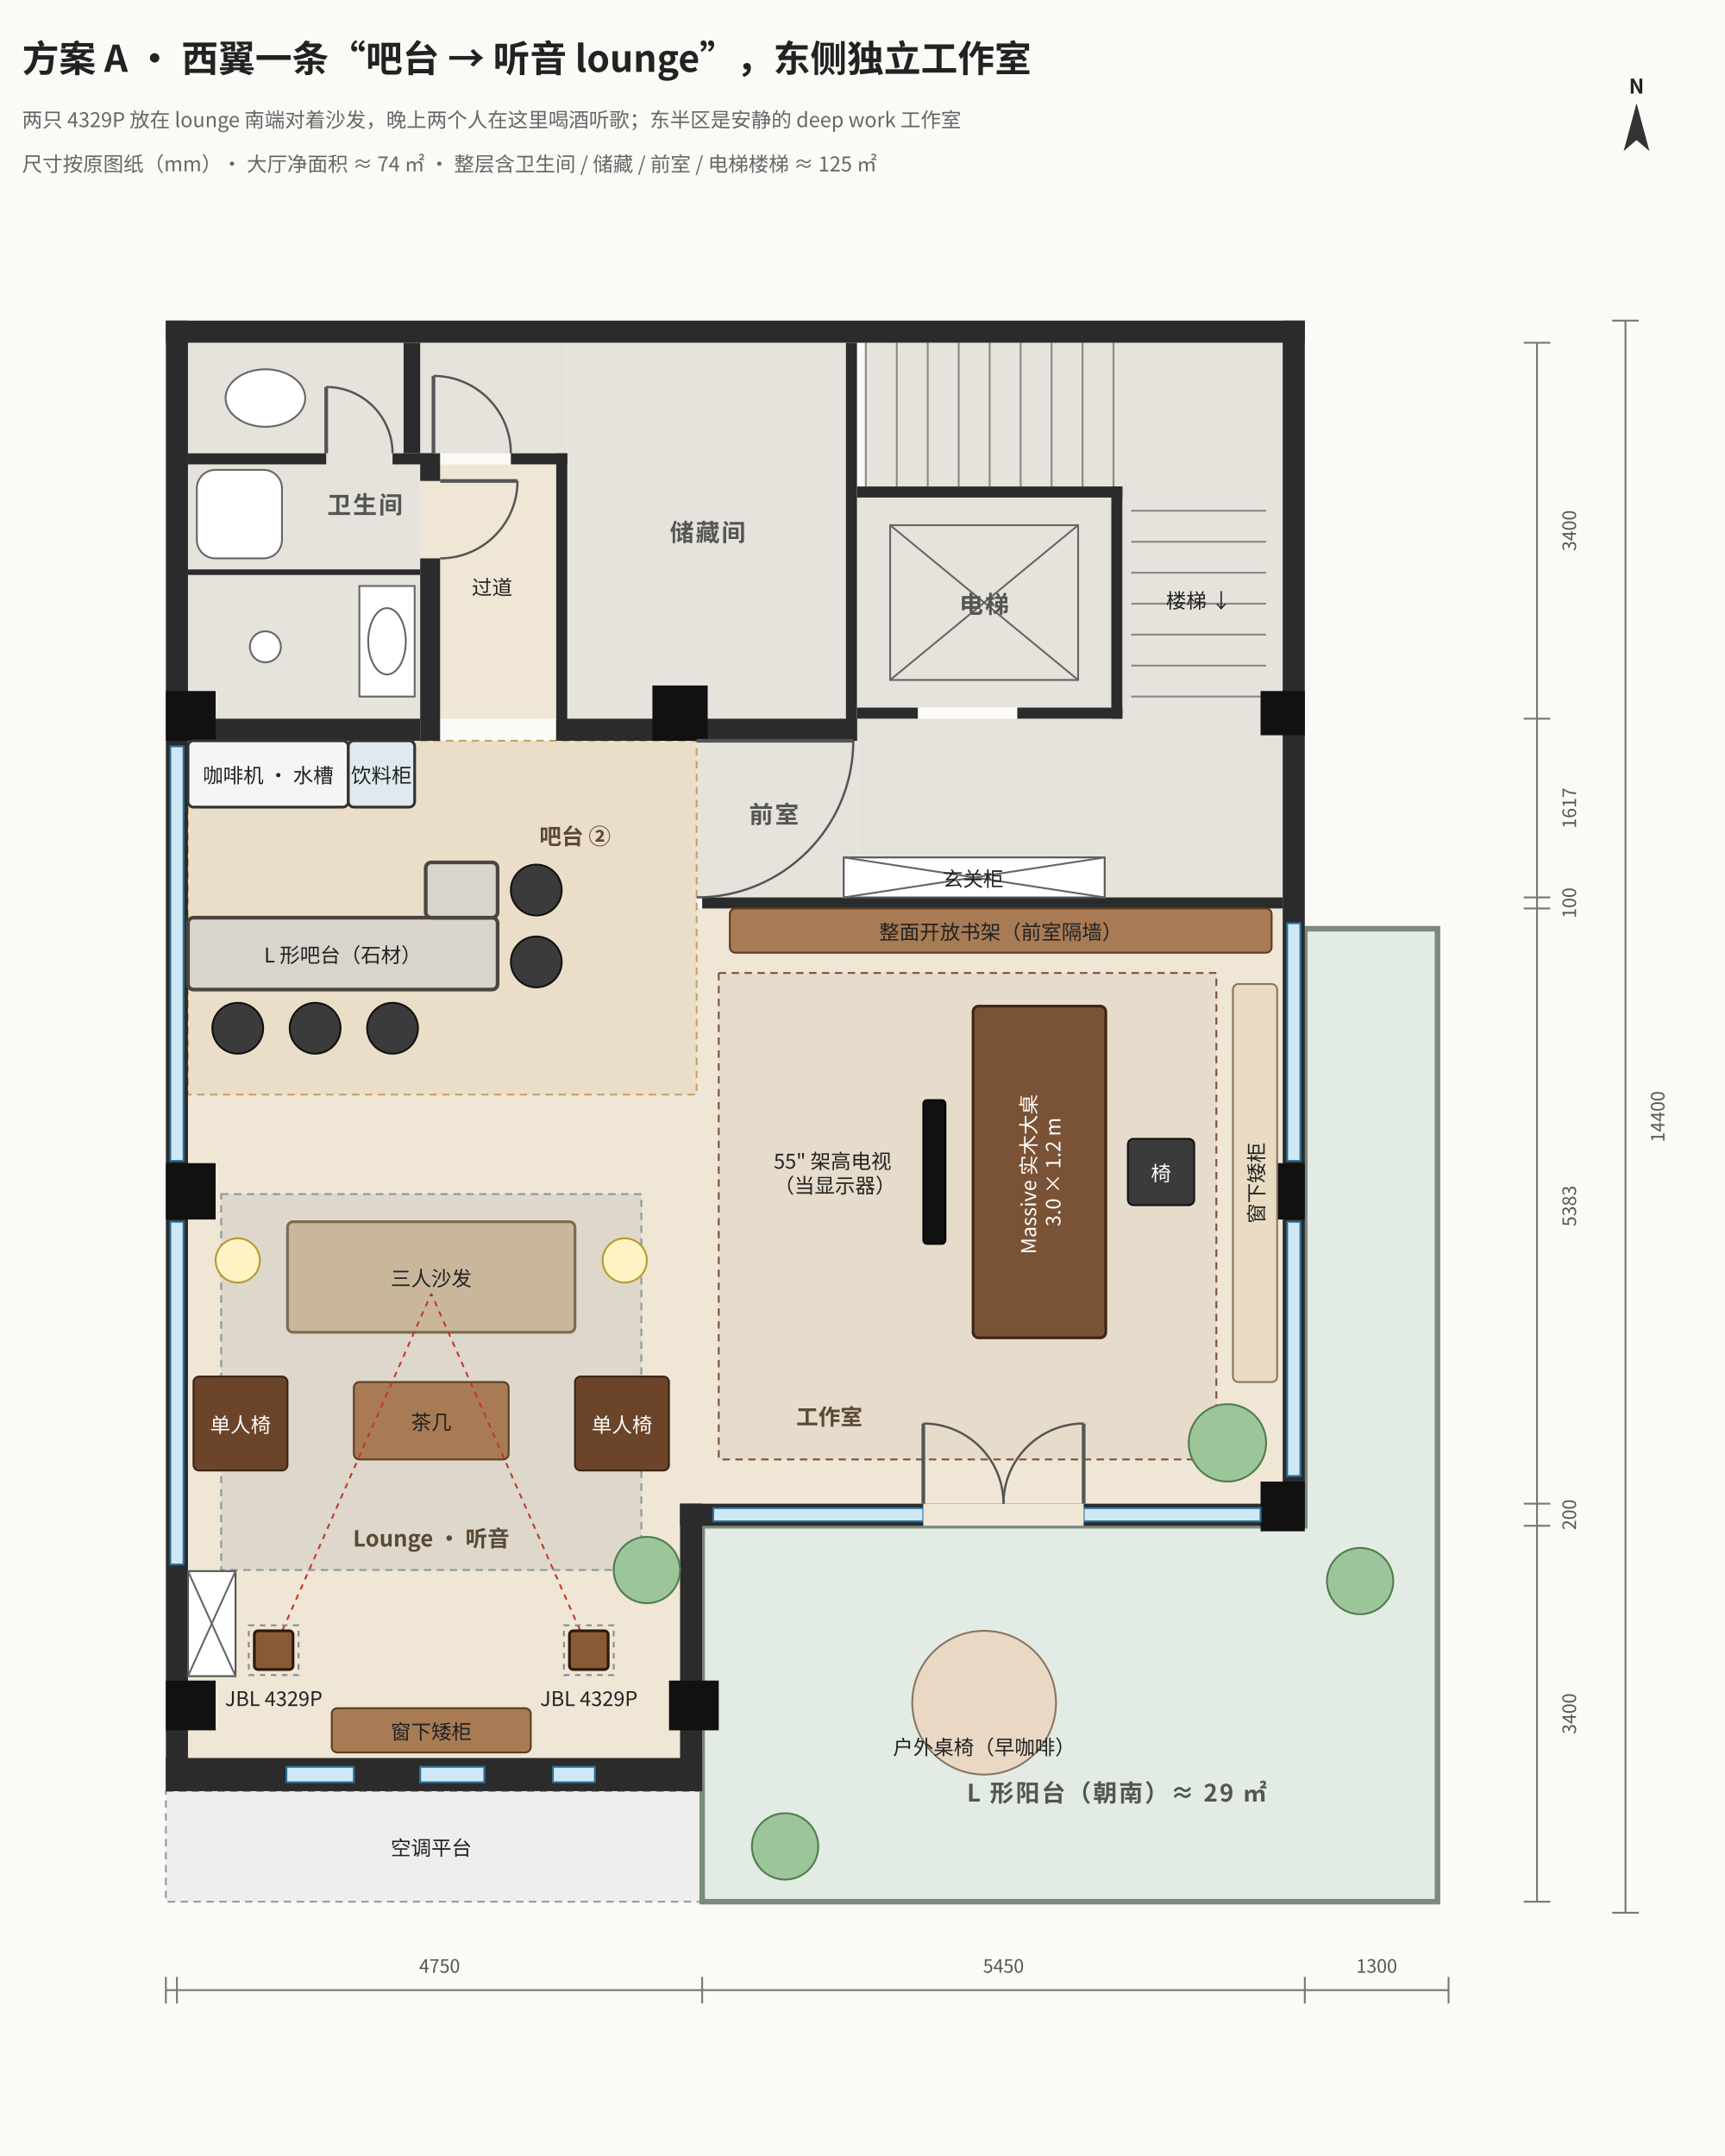
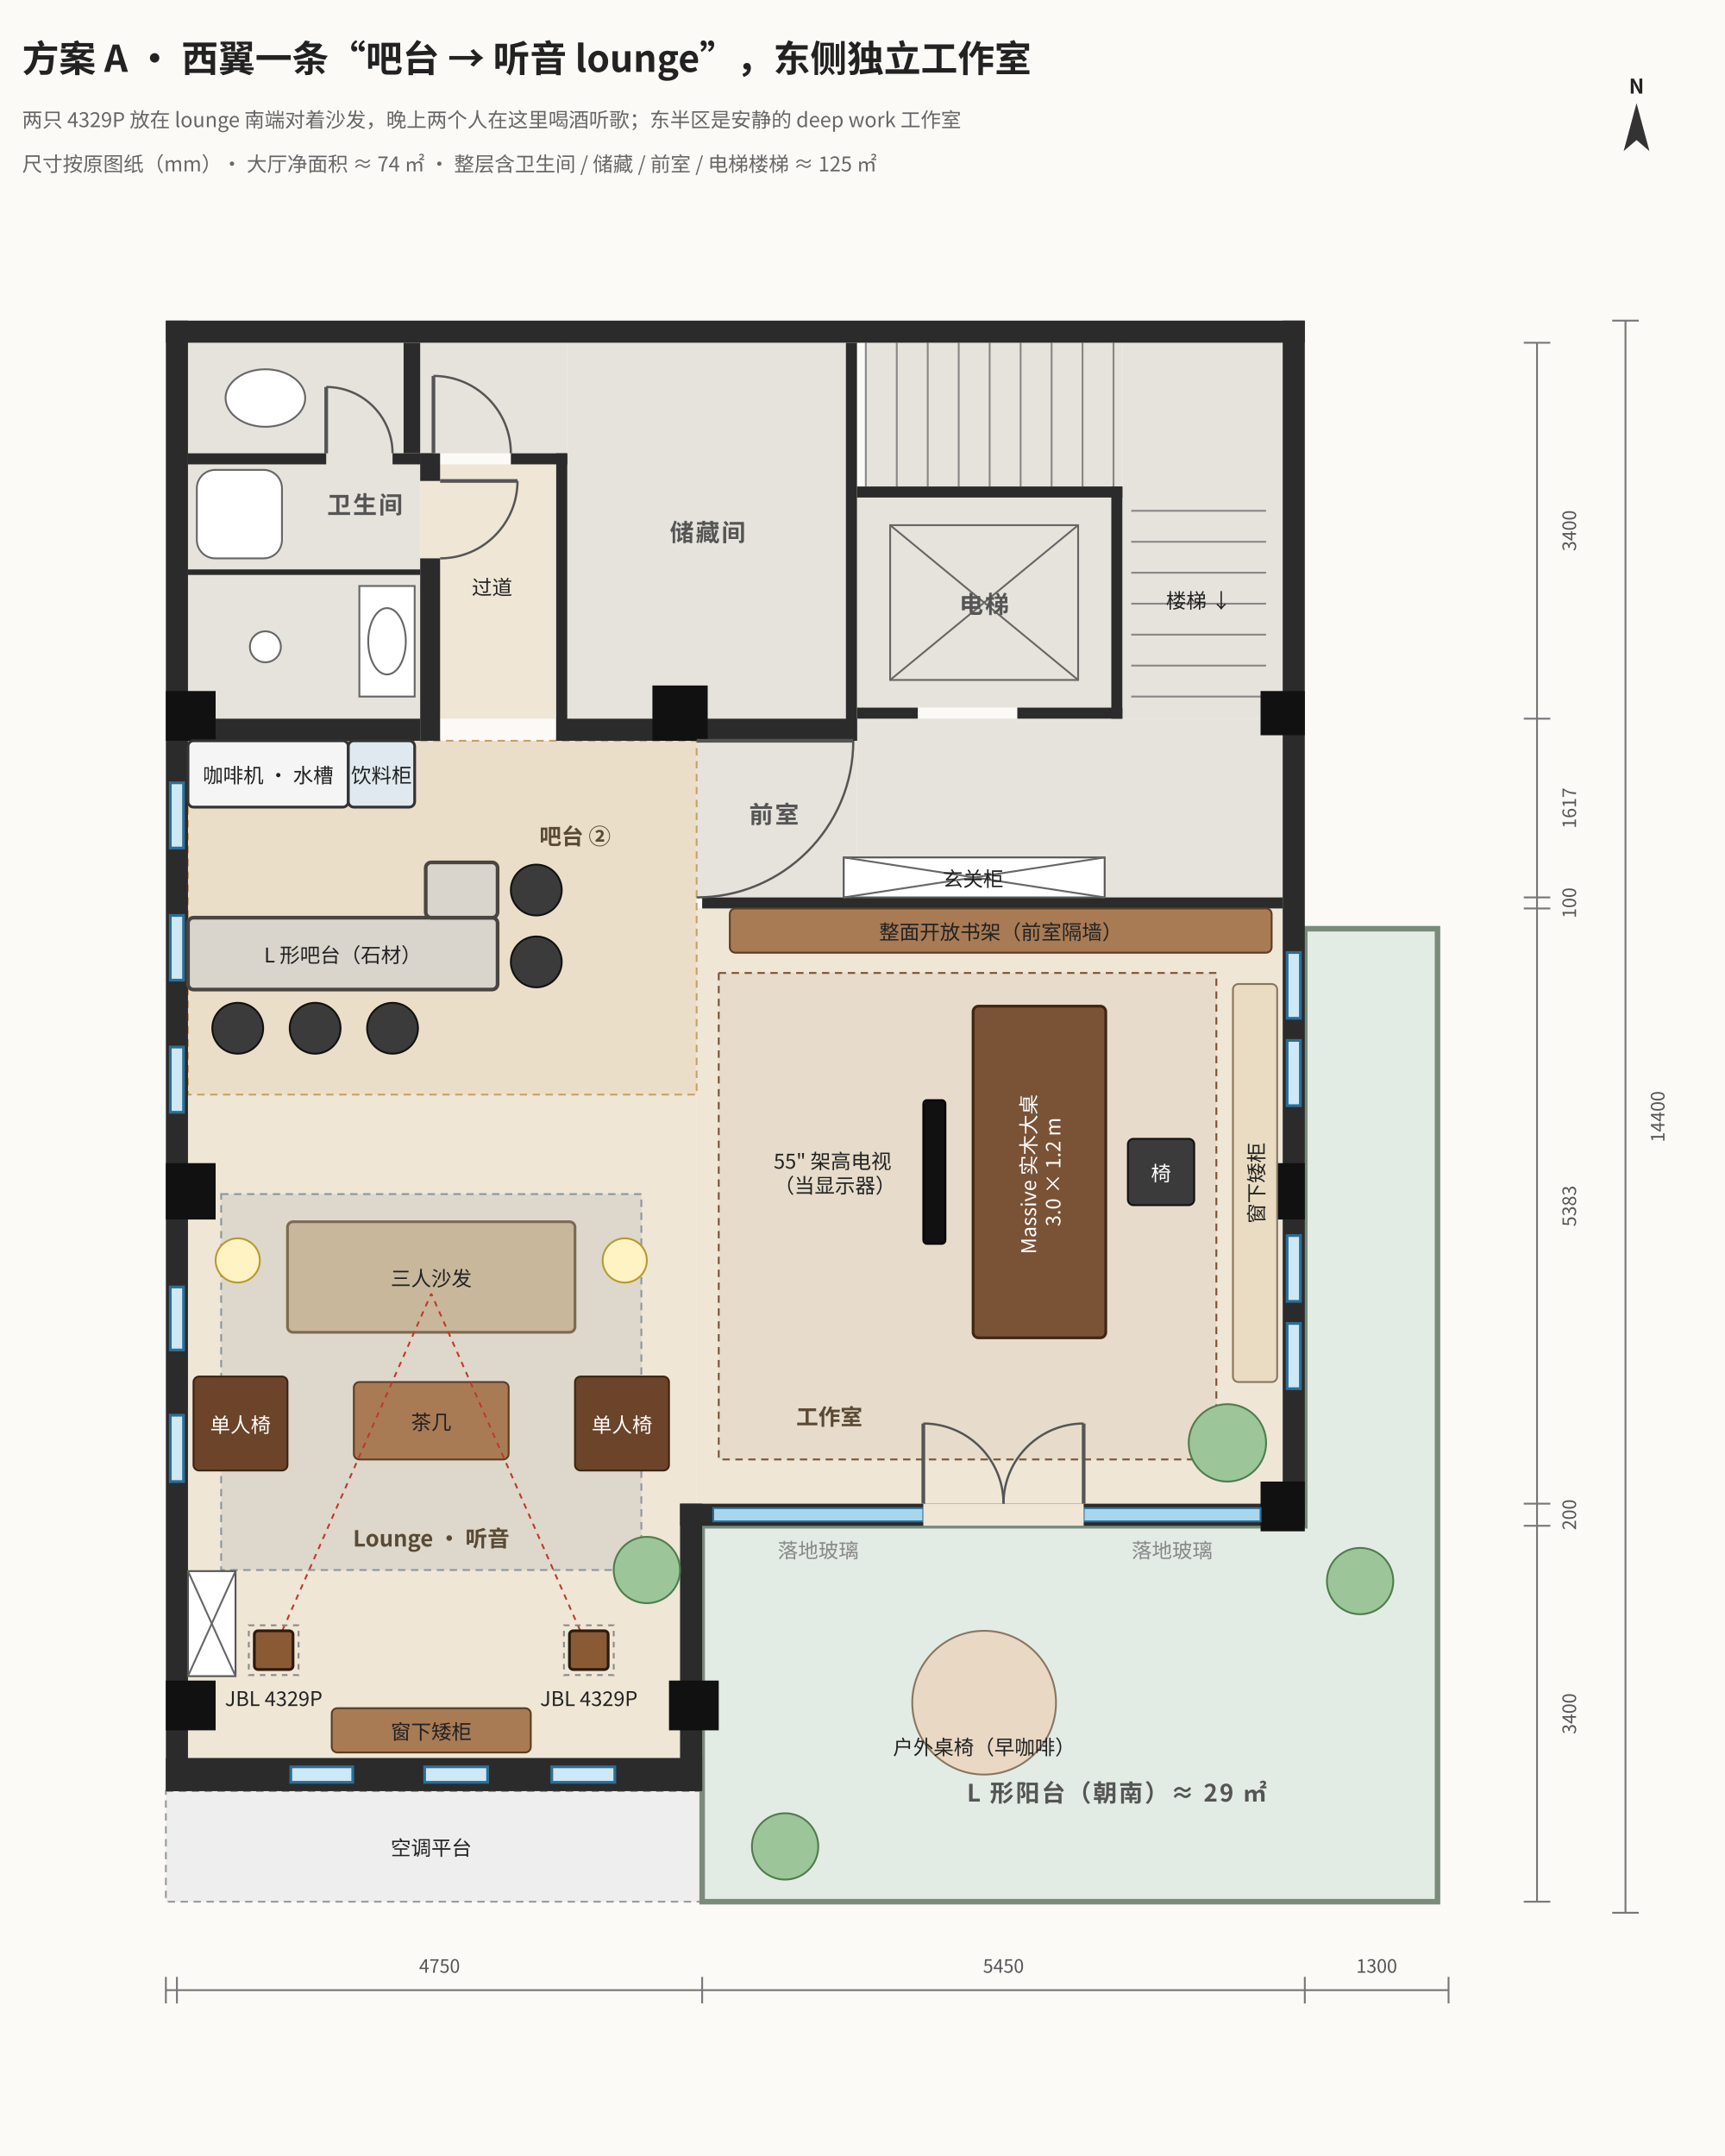
<svg xmlns="http://www.w3.org/2000/svg" viewBox="-90 -174 936 1170" width="936" height="1170">
  <style>
  .bg{fill:#fbfaf7}
  .floor{fill:#efe6d6}
  .annex{fill:#e6e3dc}
  .balcony{fill:#e3ece4;stroke:#7a8b7c;stroke-width:3}
  .platform{fill:#eeeeee;stroke:#9a9a9a;stroke-width:1;stroke-dasharray:4 3}
  .wall{fill:#2b2b2b}
  .column{fill:#111}
-   .window{fill:#cfe8f6;stroke:#2b6f96;stroke-width:1}
+   .window{fill:#cfe8f6;stroke:#2b6f96;stroke-width:1.5}
+   .glass{fill:#a9d6ef;stroke:#2b6f96;stroke-width:1}
  .door{fill:none;stroke:#555;stroke-width:1.2}
  .door-leaf{stroke:#555;stroke-width:2}
  .tread{stroke:#888;stroke-width:1}
  .lift{fill:none;stroke:#666;stroke-width:1}
  .fixture{fill:#fff;stroke:#666;stroke-width:1}
  .wood{fill:#a87b55;stroke:#5d3d22;stroke-width:1}
  .desk{fill:#7a5236;stroke:#3e2614;stroke-width:1.5}
  .soft{fill:#e9d8c4;stroke:#8a7660;stroke-width:1}
  .sofa{fill:#c9b79c;stroke:#7d6a50;stroke-width:1.5}
  .dark{fill:#3b3b3b;stroke:#111;stroke-width:1}
  .leather{fill:#6b4429;stroke:#3b2414;stroke-width:1}
  .box{fill:#eadcc3;stroke:#8a7660;stroke-width:1}
  .lamp{fill:#fff3c4;stroke:#b89a2e;stroke-width:1}
  .plant{fill:#9cc59a;stroke:#4f7d4c;stroke-width:1}
  .bar{fill:#f5f5f5;stroke:#333;stroke-width:1.5}
  .fridge{fill:#dfe9ef;stroke:#333;stroke-width:1.5}
  .counter{fill:#d9d4cc;stroke:#4a4540;stroke-width:2}
  .stool{fill:#3b3b3b;stroke:#111;stroke-width:1}
  .cabinet{fill:#fff;stroke:#555;stroke-width:1}
  .ghost{fill:none;stroke:#8a8a8a;stroke-width:1;stroke-dasharray:3 3}
  .speaker{fill:#8a5a34;stroke:#2b1a0e;stroke-width:1.5}
  .tv{fill:#111;stroke:#000}
  .z-bar{fill:#c8a165;fill-opacity:.12;stroke:#c8a165;stroke-width:1;stroke-dasharray:4 3}
  .z-rug{fill:#8d96a0;fill-opacity:.18;stroke:#8d96a0;stroke-width:1;stroke-dasharray:4 3}
  .z-work{fill:#7a5236;fill-opacity:.07;stroke:#7a5236;stroke-width:1;stroke-dasharray:4 3}
  .sound{fill:none;stroke:#c0392b;stroke-width:1;stroke-dasharray:3 3}
  .pencil-add{fill:#e67e22;stroke:#e67e22}
  .pencil-add-line{fill:none;stroke:#e67e22;stroke-width:2.5}
  .pencil-del{fill:none;stroke:#d62d20;stroke-width:2;stroke-dasharray:5 3}
  .pencil-x{stroke:#d62d20;stroke-width:2}
  text{font-family:"PingFang SC","Noto Sans CJK SC","WenQuanYi Zen Hei","Microsoft YaHei",sans-serif;fill:#222}
  .lbl{font-size:11px;text-anchor:middle;dominant-baseline:central}
  .lbl-inv{fill:#fff}
  .room{font-size:13px;font-weight:700;fill:#555;text-anchor:middle;dominant-baseline:central;letter-spacing:1px}
  .zone-lbl{font-size:12px;font-weight:600;text-anchor:middle;dominant-baseline:central;fill:#5a4a35}
  .pencil-lbl{font-size:11px;font-weight:600;fill:#c0392b;text-anchor:middle;dominant-baseline:central}
  .title{font-size:20px;font-weight:700}
  .panel-title{font-size:15px;font-weight:700}
  .note-c{font-size:11px;fill:#888;text-anchor:middle;dominant-baseline:central}
  .note{font-size:11px;fill:#666}
  .dim{stroke:#777;stroke-width:1;fill:none}
  .dim-txt{font-size:10px;fill:#555;text-anchor:middle;dominant-baseline:central}
</style>
  <rect class="bg" x="-90" y="-174" width="100%" height="100%" />
  <rect class="platform" x="0.0" y="798.0" width="291.0" height="60.0" rx="0" />
  <text class="lbl" x="144.0" y="828.0">空调平台</text>
  <polygon class="balcony" points="291.0,858.0 291.0,654.0 618.0,654.0 618.0,330.0 690.0,330.0 690.0,858.0" />
  <text class="room" x="516.0" y="798.0">L 形阳台（朝南）≈ 29 ㎡</text>
  <rect class="floor" x="12.0" y="228.0" width="276.0" height="552.0" rx="0" />
  <rect class="floor" x="288.0" y="319.0" width="318.0" height="323.0" rx="0" />
  <rect class="floor" x="138.0" y="78.0" width="73.8" height="138.0" rx="0" />
  <rect class="annex" x="12.0" y="12.0" width="126.0" height="204.0" rx="0" />
  <rect class="annex" x="217.8" y="12.0" width="151.2" height="204.0" rx="0" />
  <rect class="annex" x="138.0" y="12.0" width="79.8" height="60.0" rx="0" />
  <rect class="annex" x="288.0" y="228.0" width="87.0" height="85.0" rx="0" />
  <rect class="annex" x="375.0" y="216.0" width="231.0" height="97.0" rx="0" />
  <rect class="annex" x="519.0" y="12.0" width="87.0" height="204.0" rx="0" />
  <rect class="annex" x="379.8" y="12.0" width="139.2" height="78.0" rx="0" />
  <rect class="annex" x="375.0" y="96.0" width="138.0" height="114.0" rx="0" />
  <rect class="z-bar" x="12.0" y="228.0" width="276.0" height="192.0" rx="0" />
  <rect class="z-rug" x="30.0" y="474.0" width="228.0" height="204.0" rx="0" />
  <rect class="z-work" x="300.0" y="354.0" width="270.0" height="264.0" rx="0" />
  <line class="tread" x1="379.8" y1="90.0" x2="379.8" y2="12.0" />
  <line class="tread" x1="396.6" y1="90.0" x2="396.6" y2="12.0" />
  <line class="tread" x1="413.4" y1="90.0" x2="413.4" y2="12.0" />
  <line class="tread" x1="430.2" y1="90.0" x2="430.2" y2="12.0" />
  <line class="tread" x1="447.0" y1="90.0" x2="447.0" y2="12.0" />
  <line class="tread" x1="463.8" y1="90.0" x2="463.8" y2="12.0" />
  <line class="tread" x1="480.6" y1="90.0" x2="480.6" y2="12.0" />
  <line class="tread" x1="497.4" y1="90.0" x2="497.4" y2="12.0" />
  <line class="tread" x1="514.2" y1="90.0" x2="514.2" y2="12.0" />
  <line class="tread" x1="523.8" y1="204.0" x2="597.0" y2="204.0" />
  <line class="tread" x1="523.8" y1="187.2" x2="597.0" y2="187.2" />
  <line class="tread" x1="523.8" y1="170.4" x2="597.0" y2="170.4" />
  <line class="tread" x1="523.8" y1="153.6" x2="597.0" y2="153.6" />
  <line class="tread" x1="523.8" y1="136.8" x2="597.0" y2="136.8" />
  <line class="tread" x1="523.8" y1="120.0" x2="597.0" y2="120.0" />
  <line class="tread" x1="523.8" y1="103.2" x2="597.0" y2="103.2" />
  <text class="lbl" x="560.4" y="151.2">楼梯 ↓</text>
  <rect class="lift" x="393.0" y="111.0" width="102.0" height="84.0" rx="0" />
  <line class="lift" x1="393.0" y1="111.0" x2="495.0" y2="195.0" />
  <line class="lift" x1="393.0" y1="195.0" x2="495.0" y2="111.0" />
  <text class="room" x="444.0" y="153.0">电梯</text>
  <circle class="fixture" cx="54.0" cy="177.0" r="8.4" />
  <rect class="fixture" x="105.0" y="144.0" width="30.0" height="60.0" rx="0" />
  <ellipse class="fixture" cx="120.0" cy="174.0" rx="10.2" ry="18.0" />
  <rect class="fixture" x="16.8" y="81.0" width="46.2" height="48.0" rx="10" />
  <ellipse class="fixture" cx="54.0" cy="42.0" rx="21.6" ry="15.6" />
  <rect class="wall" x="0.0" y="0.0" width="12.0" height="798.0" rx="0" />
  <rect class="wall" x="0.0" y="780.0" width="291.0" height="18.0" rx="0" />
  <rect class="wall" x="279.0" y="642.0" width="12.0" height="156.0" rx="0" />
  <rect class="wall" x="279.0" y="642.0" width="339.0" height="12.0" rx="0" />
  <rect class="wall" x="606.0" y="0.0" width="12.0" height="654.0" rx="0" />
  <rect class="wall" x="0.0" y="0.0" width="618.0" height="12.0" rx="0" />
  <rect class="wall" x="12.0" y="216.0" width="126.0" height="12.0" rx="0" />
  <rect class="wall" x="138.0" y="129.0" width="10.8" height="99.0" rx="0" />
  <rect class="wall" x="138.0" y="72.0" width="10.8" height="15.0" rx="0" />
  <rect class="wall" x="129.0" y="12.0" width="9.0" height="60.0" rx="0" />
  <rect class="wall" x="12.0" y="135.0" width="126.0" height="3.0" rx="0" />
  <rect class="wall" x="12.0" y="72.0" width="75.0" height="6.0" rx="0" />
  <rect class="wall" x="123.0" y="72.0" width="15.0" height="6.0" rx="0" />
  <rect class="wall" x="138.0" y="72.0" width="7.2" height="6.0" rx="0" />
  <rect class="wall" x="187.2" y="72.0" width="30.6" height="6.0" rx="0" />
  <rect class="wall" x="211.8" y="72.0" width="6.0" height="156.0" rx="0" />
  <rect class="wall" x="211.8" y="216.0" width="163.2" height="12.0" rx="0" />
  <rect class="wall" x="369.0" y="12.0" width="6.0" height="216.0" rx="0" />
  <rect class="wall" x="375.0" y="210.0" width="33.0" height="6.0" rx="0" />
  <rect class="wall" x="462.0" y="210.0" width="57.0" height="6.0" rx="0" />
  <rect class="wall" x="513.0" y="90.0" width="6.0" height="126.0" rx="0" />
  <rect class="wall" x="375.0" y="90.0" width="144.0" height="6.0" rx="0" />
  <rect class="wall" x="291.0" y="313.0" width="315.0" height="6.0" rx="0" />
  <rect class="column" x="0.0" y="738.0" width="27.0" height="27.0" rx="0" />
  <rect class="column" x="0.0" y="457.2" width="27.0" height="30.6" rx="0" />
  <rect class="column" x="0.0" y="201.0" width="27.0" height="27.0" rx="0" />
  <rect class="column" x="273.0" y="738.0" width="27.0" height="27.0" rx="0" />
  <rect class="column" x="594.0" y="630.0" width="24.0" height="27.0" rx="0" />
  <rect class="column" x="594.0" y="457.2" width="24.0" height="30.6" rx="0" />
  <rect class="column" x="594.0" y="201.0" width="24.0" height="24.0" rx="0" />
  <rect class="column" x="264.0" y="198.0" width="30.0" height="30.0" rx="0" />
-   <rect class="window" x="2.4" y="489.0" width="7.2" height="186.0" rx="0" />
-   <rect class="window" x="2.4" y="231.0" width="7.2" height="225.0" rx="0" />
-   <rect class="window" x="65.4" y="784.8" width="36.6" height="8.4" rx="0" />
-   <rect class="window" x="138.0" y="784.8" width="34.8" height="8.4" rx="0" />
-   <rect class="window" x="210.0" y="784.8" width="22.8" height="8.4" rx="0" />
-   <rect class="window" x="297.0" y="644.4" width="114.0" height="7.2" rx="0" />
-   <rect class="window" x="498.0" y="644.4" width="96.0" height="7.2" rx="0" />
-   <rect class="window" x="608.4" y="489.0" width="7.2" height="138.0" rx="0" />
-   <rect class="window" x="608.4" y="327.0" width="7.2" height="129.0" rx="0" />
+   <rect class="window" x="2.4" y="594.0" width="7.2" height="36.0" rx="0" />
+   <rect class="window" x="2.4" y="524.4" width="7.2" height="34.2" rx="0" />
+   <rect class="window" x="2.4" y="394.2" width="7.2" height="35.4" rx="0" />
+   <rect class="window" x="2.4" y="322.8" width="7.2" height="35.1" rx="0" />
+   <rect class="window" x="2.4" y="250.8" width="7.2" height="35.4" rx="0" />
+   <rect class="window" x="67.8" y="784.8" width="33.6" height="8.4" rx="0" />
+   <rect class="window" x="140.4" y="784.8" width="34.2" height="8.4" rx="0" />
+   <rect class="window" x="209.4" y="784.8" width="34.2" height="8.4" rx="0" />
+   <rect class="window" x="608.4" y="544.2" width="7.2" height="35.4" rx="0" />
+   <rect class="window" x="608.4" y="496.5" width="7.2" height="35.7" rx="0" />
+   <rect class="window" x="608.4" y="390.6" width="7.2" height="35.4" rx="0" />
+   <rect class="window" x="608.4" y="342.9" width="7.2" height="35.7" rx="0" />
+   <rect class="glass" x="297.0" y="644.4" width="114.0" height="7.2" rx="0" />
+   <text class="note-c" x="354.0" y="666.6">落地玻璃</text>
+   <rect class="glass" x="498.0" y="644.4" width="96.0" height="7.2" rx="0" />
+   <text class="note-c" x="546.0" y="666.6">落地玻璃</text>
  <rect class="floor" x="411.0" y="642.0" width="87.0" height="12.0" rx="0" />
  <line class="door-leaf" x1="411.0" y1="642.0" x2="411.0" y2="598.5" />
  <path class="door" d="M 411.0 598.5 A 43.5 43.5 0 0 1 454.5 642.0" />
  <line class="door-leaf" x1="498.0" y1="642.0" x2="498.0" y2="598.5" />
  <path class="door" d="M 498.0 598.5 A 43.5 43.5 0 0 0 454.5 642.0" />
  <line class="door-leaf" x1="148.8" y1="87.0" x2="190.8" y2="87.0" />
  <path class="door" d="M 190.8 87.0 A 42.0 42.0 0 0 1 148.8 129.0" />
  <line class="door-leaf" x1="87.0" y1="72.0" x2="87.0" y2="36.0" />
  <path class="door" d="M 87.0 36.0 A 36.0 36.0 0 0 1 123.0 72.0" />
  <line class="door-leaf" x1="145.2" y1="72.0" x2="145.2" y2="30.0" />
  <path class="door" d="M 145.2 30.0 A 42.0 42.0 0 0 1 187.2 72.0" />
  <line class="door-leaf" x1="288.0" y1="228.0" x2="373.0" y2="228.0" />
  <path class="door" d="M 373.0 228.0 A 85.0 85.0 0 0 1 288.0 313.0" />
  <rect class="cabinet" x="367.8" y="291.3" width="141.6" height="21.7" rx="0" />
  <line class="lift" x1="367.8" y1="291.3" x2="509.4" y2="313.0" />
  <line class="lift" x1="367.8" y1="313.0" x2="509.4" y2="291.3" />
  <rect class="cabinet" x="12.0" y="678.6" width="25.8" height="57.0" rx="0" />
  <line class="lift" x1="12.0" y1="678.6" x2="37.8" y2="735.6" />
  <line class="lift" x1="12.0" y1="735.6" x2="37.8" y2="678.6" />
  <text class="room" x="108.0" y="99.0">卫生间</text>
  <text class="lbl" x="177.0" y="144.0">过道</text>
  <text class="room" x="294.0" y="114.0">储藏间</text>
  <text class="room" x="330.0" y="267.0">前室</text>
  <text class="lbl" x="438.0" y="302.2">玄关柜</text>
  <rect class="bar" x="12.0" y="228.0" width="87.0" height="36.0" rx="3" />
  <text class="lbl" x="55.5" y="246.0">咖啡机 · 水槽</text>
  <rect class="fridge" x="99.0" y="228.0" width="36.0" height="36.0" rx="3" />
  <text class="lbl" x="117.0" y="246.0">饮料柜</text>
  <rect class="counter" x="12.0" y="324.0" width="168.0" height="39.0" rx="3" />
  <text class="lbl" x="96.0" y="343.5">L 形吧台（石材）</text>
  <rect class="counter" x="141.0" y="294.0" width="39.0" height="30.0" rx="3" />
  <circle class="stool" cx="39.0" cy="384.0" r="13.8" />
  <circle class="stool" cx="81.0" cy="384.0" r="13.8" />
  <circle class="stool" cx="123.0" cy="384.0" r="13.8" />
  <circle class="stool" cx="201.0" cy="309.0" r="13.8" />
  <circle class="stool" cx="201.0" cy="348.0" r="13.8" />
  <rect class="sofa" x="66.0" y="489.0" width="156.0" height="60.0" rx="3" />
  <text class="lbl" x="144.0" y="519.0">三人沙发</text>
  <rect class="wood" x="102.0" y="576.0" width="84.0" height="42.0" rx="3" />
  <text class="lbl" x="144.0" y="597.0">茶几</text>
  <rect class="leather" x="15.0" y="573.0" width="51.0" height="51.0" rx="3" />
  <text class="lbl lbl-inv" x="40.5" y="598.5">单人椅</text>
  <rect class="leather" x="222.0" y="573.0" width="51.0" height="51.0" rx="3" />
  <text class="lbl lbl-inv" x="247.5" y="598.5">单人椅</text>
  <circle class="lamp" cx="39.0" cy="510.0" r="12.0" />
  <circle class="lamp" cx="249.0" cy="510.0" r="12.0" />
  <rect class="wood" x="90.0" y="753.0" width="108.0" height="24.0" rx="3" />
  <text class="lbl" x="144.0" y="765.0">窗下矮柜</text>
  <circle class="plant" cx="261.0" cy="678.0" r="18.0" />
  <rect class="wood" x="306.0" y="319.0" width="294.0" height="24.0" rx="3" />
  <text class="lbl" x="453.0" y="331.0">整面开放书架（前室隔墙）</text>
  <rect class="desk" x="438.0" y="372.0" width="72.0" height="180.0" rx="3" />
  <text class="lbl lbl-inv" x="474.0" y="462.0" transform="rotate(-90 474.0 462.0)">
    <tspan x="474.0" dy="-0.6em">Massive 实木大桌</tspan>
    <tspan x="474.0" dy="1.2em">3.0 × 1.2 m</tspan>
  </text>
  <rect class="dark" x="522.0" y="444.0" width="36.0" height="36.0" rx="3" />
  <text class="lbl lbl-inv" x="540.0" y="462.0">椅</text>
  <rect class="box" x="579.0" y="360.0" width="24.0" height="216.0" rx="3" />
  <text class="lbl" x="591.0" y="468.0" transform="rotate(-90 591.0 468.0)">窗下矮柜</text>
  <circle class="plant" cx="576.0" cy="609.0" r="21.0" />
  <circle class="soft" cx="444.0" cy="750.0" r="39.0" />
  <text class="lbl" x="444.0" y="773.4">户外桌椅（早咖啡）</text>
  <circle class="plant" cx="648.0" cy="684.0" r="18.0" />
  <circle class="plant" cx="336.0" cy="828.0" r="18.0" />
  <line class="sound" x1="58.5" y1="721.5" x2="144.0" y2="528.0" />
  <line class="sound" x1="229.5" y1="721.5" x2="144.0" y2="528.0" />
  <rect class="speaker" x="48.0" y="711.0" width="21.0" height="21.0" rx="2" />
  <rect class="ghost" x="45.0" y="708.0" width="27.0" height="27.0" rx="0" />
  <text class="lbl" x="58.5" y="747.0">JBL 4329P</text>
  <rect class="speaker" x="219.0" y="711.0" width="21.0" height="21.0" rx="2" />
  <rect class="ghost" x="216.0" y="708.0" width="27.0" height="27.0" rx="0" />
  <text class="lbl" x="229.5" y="747.0">JBL 4329P</text>
  <rect class="tv" x="411.0" y="423.0" width="12.0" height="78.0" rx="2" />
  <text class="lbl" x="363.0" y="462.0">
    <tspan x="363.0" dy="-0.6em">55" 架高电视</tspan>
    <tspan x="363.0" dy="1.2em">（当显示器）</tspan>
  </text>
  <text class="zone-lbl" x="222.0" y="279.0">吧台 ②</text>
  <text class="zone-lbl" x="144.0" y="660.0">Lounge · 听音</text>
  <text class="zone-lbl" x="360.0" y="594.0">工作室</text>
  <line class="dim" x1="0.0" y1="906.0" x2="696.0" y2="906.0" />
  <line class="dim" x1="0.0" y1="898.8" x2="0.0" y2="913.2" />
  <line class="dim" x1="6.0" y1="898.8" x2="6.0" y2="913.2" />
  <line class="dim" x1="291.0" y1="898.8" x2="291.0" y2="913.2" />
  <line class="dim" x1="618.0" y1="898.8" x2="618.0" y2="913.2" />
  <line class="dim" x1="696.0" y1="898.8" x2="696.0" y2="913.2" />
  <text class="dim-txt" x="148.5" y="892.2">4750</text>
  <text class="dim-txt" x="454.5" y="892.2">5450</text>
  <text class="dim-txt" x="657.0" y="892.2">1300</text>
  <line class="dim" x1="744.0" y1="12.0" x2="744.0" y2="858.0" />
  <line class="dim" x1="736.8" y1="858.0" x2="751.2" y2="858.0" />
  <line class="dim" x1="736.8" y1="654.0" x2="751.2" y2="654.0" />
  <line class="dim" x1="736.8" y1="642.0" x2="751.2" y2="642.0" />
  <line class="dim" x1="736.8" y1="319.0" x2="751.2" y2="319.0" />
  <line class="dim" x1="736.8" y1="313.0" x2="751.2" y2="313.0" />
  <line class="dim" x1="736.8" y1="216.0" x2="751.2" y2="216.0" />
  <line class="dim" x1="736.8" y1="12.0" x2="751.2" y2="12.0" />
  <text class="dim-txt" x="760.8" y="756.0" transform="rotate(-90 760.8 756.0)">3400</text>
  <text class="dim-txt" x="760.8" y="648.0" transform="rotate(-90 760.8 648.0)">200</text>
  <text class="dim-txt" x="760.8" y="480.5" transform="rotate(-90 760.8 480.5)">5383</text>
  <text class="dim-txt" x="760.8" y="316.0" transform="rotate(-90 760.8 316.0)">100</text>
  <text class="dim-txt" x="760.8" y="264.5" transform="rotate(-90 760.8 264.5)">1617</text>
  <text class="dim-txt" x="760.8" y="114.0" transform="rotate(-90 760.8 114.0)">3400</text>
  <line class="dim" x1="792.0" y1="0.0" x2="792.0" y2="864.0" />
  <line class="dim" x1="784.8" y1="0.0" x2="799.2" y2="0.0" />
  <line class="dim" x1="784.8" y1="864.0" x2="799.2" y2="864.0" />
  <text class="dim-txt" x="808.8" y="432.0" transform="rotate(-90 808.8 432.0)">14400</text>
  <text class="title" x="-78.0" y="-135.0">方案 A · 西翼一条“吧台 → 听音 lounge”，东侧独立工作室</text>
  <text class="note" x="-78.0" y="-105.0">两只 4329P 放在 lounge 南端对着沙发，晚上两个人在这里喝酒听歌；东半区是安静的 deep work 工作室</text>
  <text class="note" x="-78.0" y="-81.0">尺寸按原图纸（mm）· 大厅净面积 ≈ 74 ㎡ · 整层含卫生间 / 储藏 / 前室 / 电梯楼梯 ≈ 125 ㎡</text>
  <g transform="translate(798.0,-102.0)">
    <path d="M0,-16 L7,10 L0,4 L-7,10 Z" fill="#333" />
    <text class="lbl" x="0" y="-26" style="font-weight:700">N</text>
  </g>
</svg>
